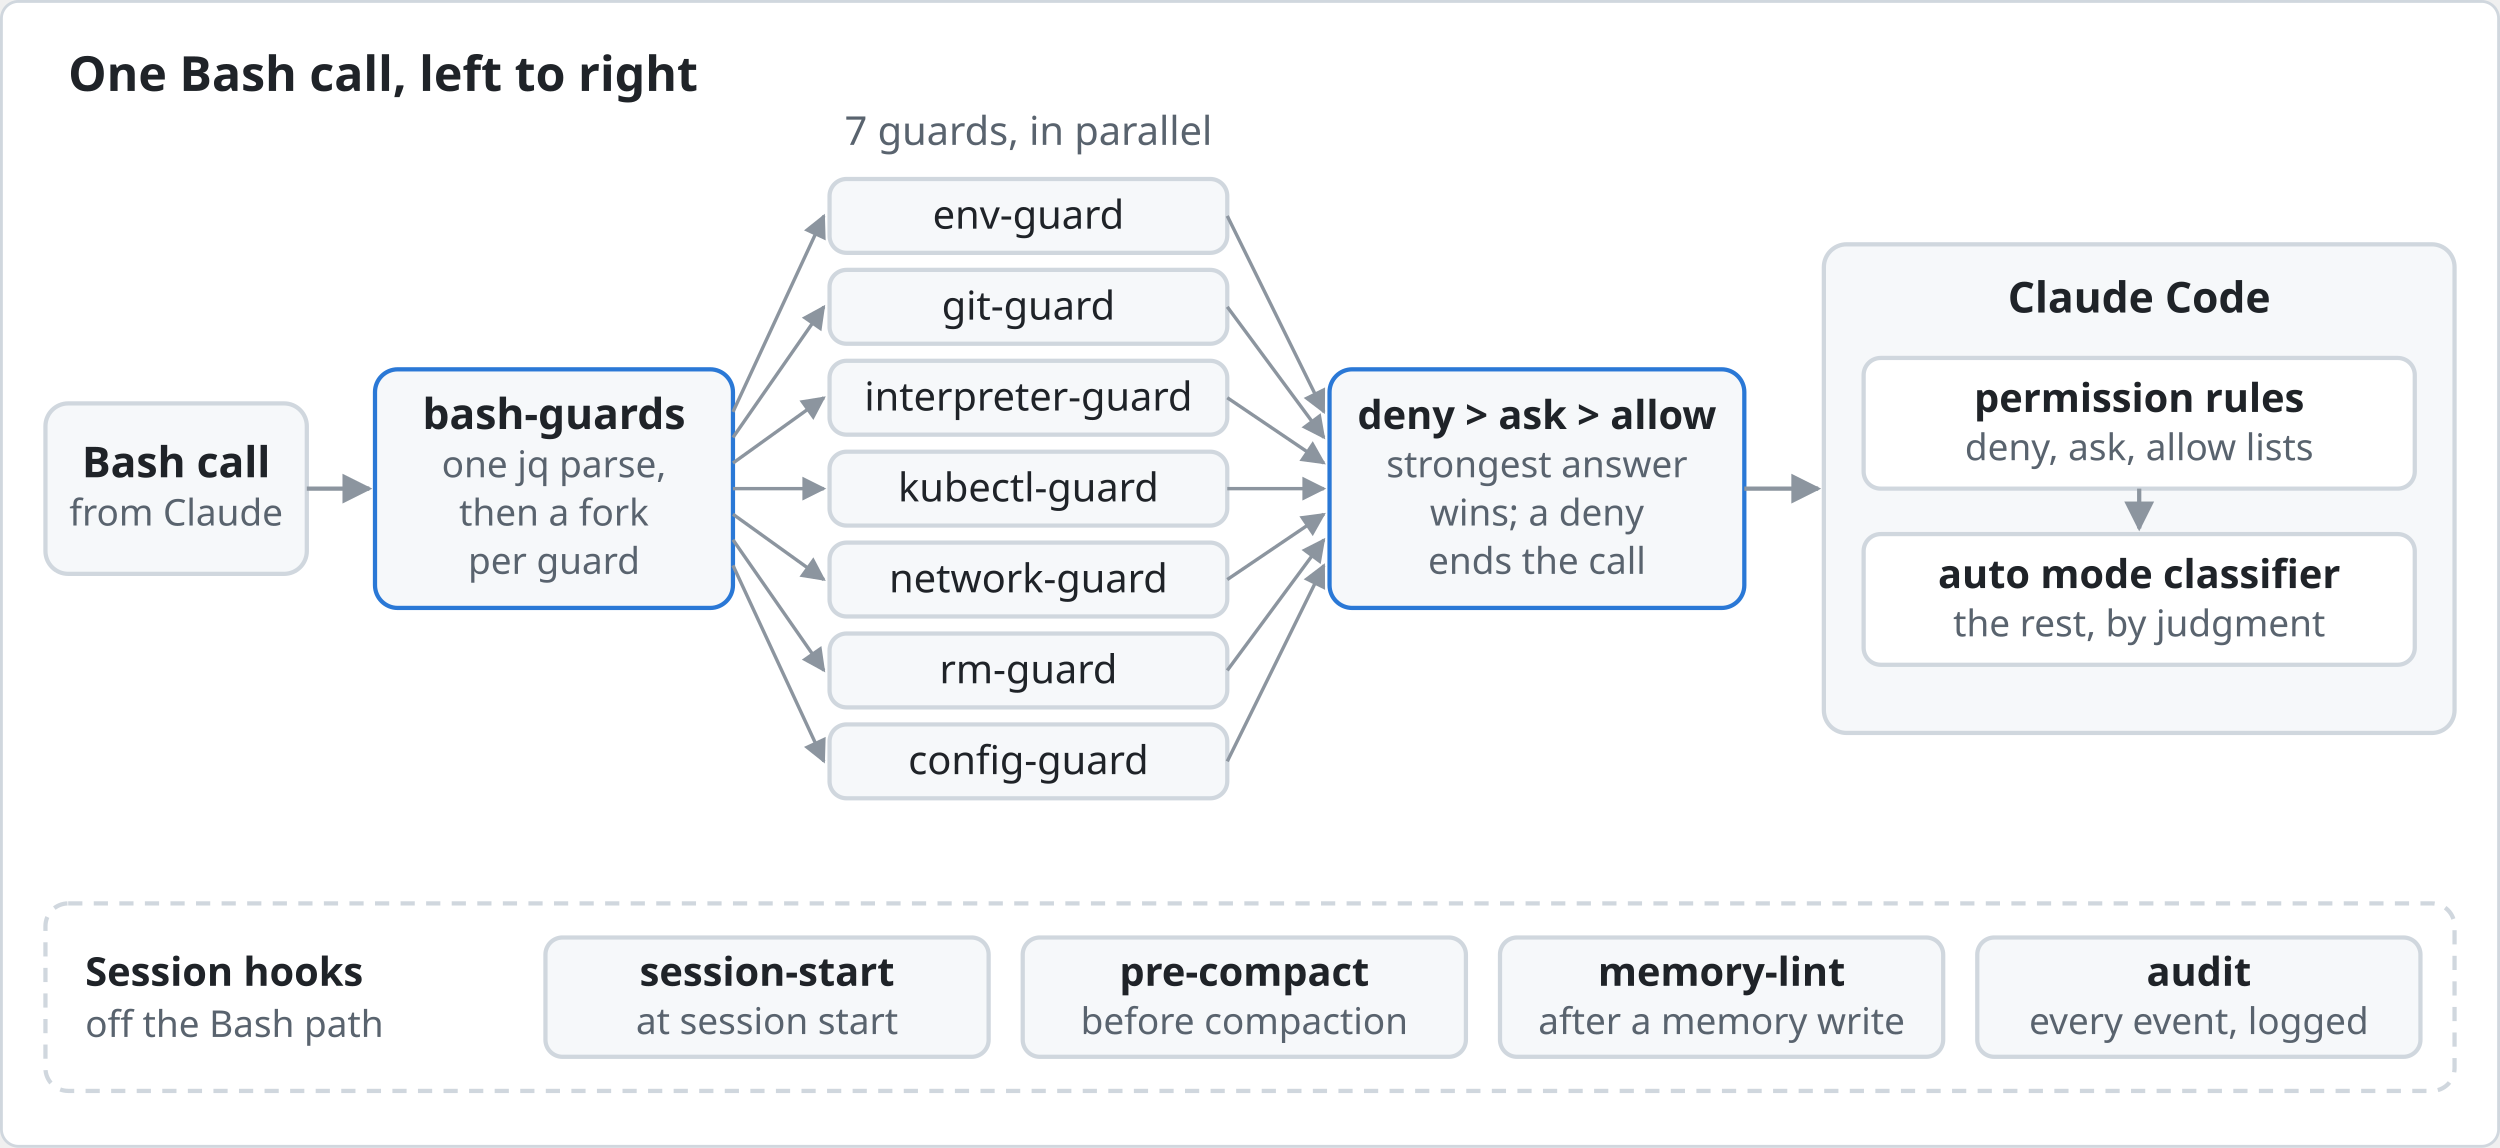
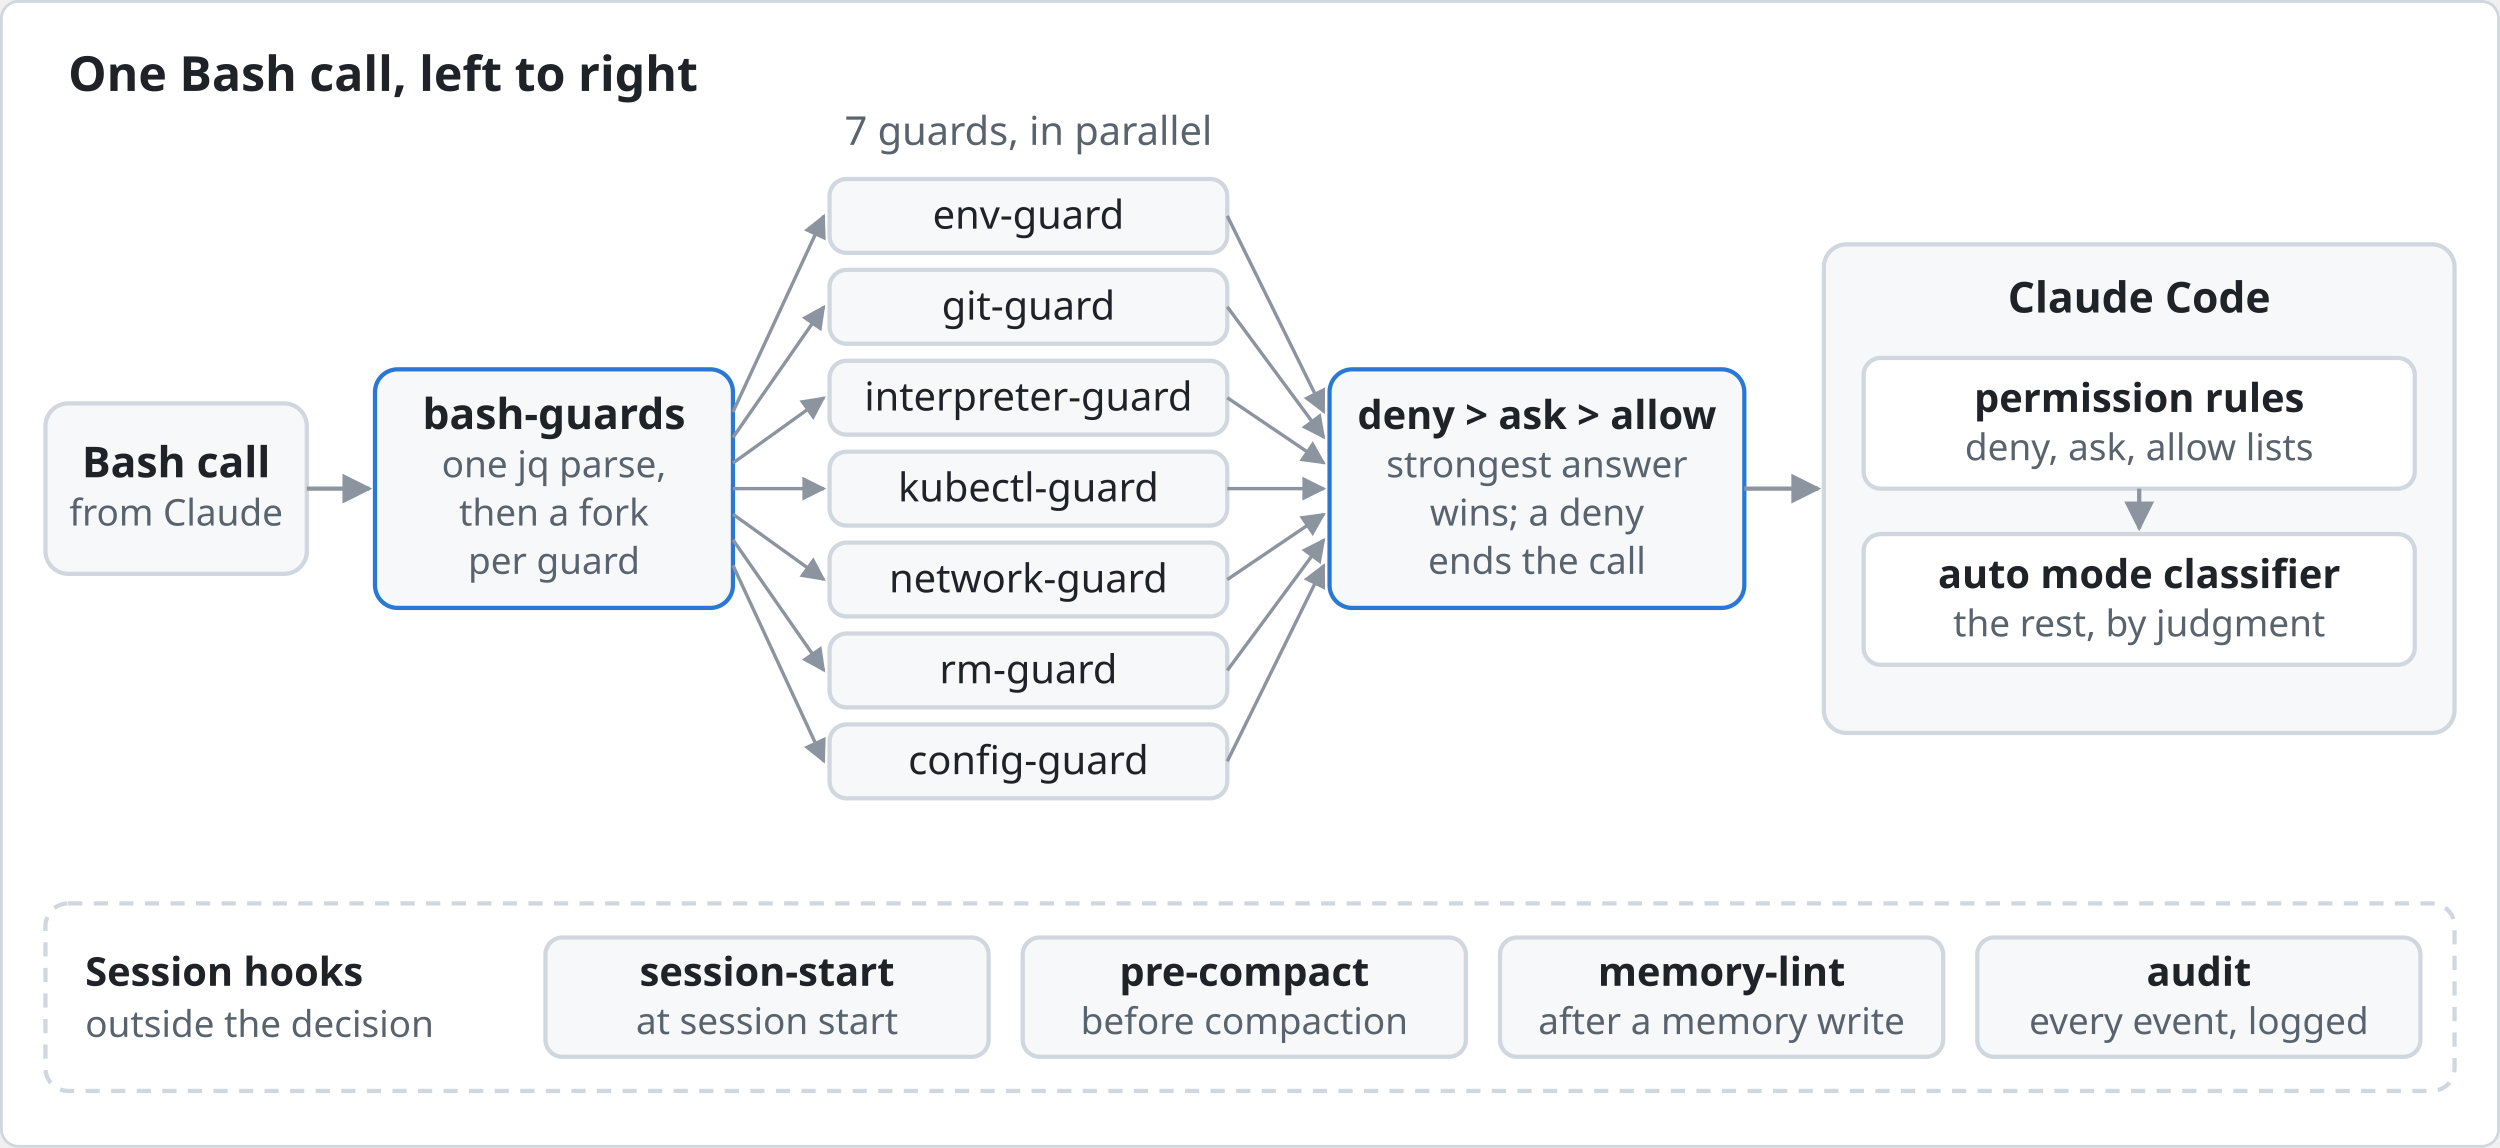
<svg xmlns="http://www.w3.org/2000/svg" width="880" height="404" viewBox="0 0 880 404" role="img" aria-labelledby="t d" font-family="-apple-system, BlinkMacSystemFont, 'Segoe UI', 'Noto Sans', Helvetica, Arial, sans-serif">
  <rect x="0.5" y="0.5" width="879" height="403" rx="6" fill="#ffffff" stroke="#d0d7de" />
  <defs>
    <marker id="head" viewBox="0 0 10 10" refX="9" refY="5" markerWidth="7" markerHeight="7" orient="auto-start-reverse">
      <path d="M0 0 L10 5 L0 10 z" fill="#8c959f" />
    </marker>
  </defs>
  <text x="24" y="32" font-size="17" fill="#1f2328" font-weight="600">One Bash call, left to right</text>
  <rect x="16" y="142" width="92" height="60" rx="8" fill="#f6f8fa" stroke="#d0d7de" stroke-width="1.5" />
  <text x="62" y="168" font-size="15" fill="#1f2328" font-weight="600" text-anchor="middle">Bash call</text>
  <text x="62" y="185" font-size="13" fill="#59636e" text-anchor="middle">from Claude</text>
  <rect x="132" y="130" width="126" height="84" rx="8" fill="#f6f8fa" stroke="#2a78d6" stroke-width="1.5" />
  <text x="195" y="151" font-size="15" fill="#1f2328" font-weight="600" text-anchor="middle">bash-guards</text>
  <text x="195" y="168" font-size="13" fill="#59636e" text-anchor="middle">one jq parse,</text>
  <text x="195" y="185" font-size="13" fill="#59636e" text-anchor="middle">then a fork</text>
  <text x="195" y="202" font-size="13" fill="#59636e" text-anchor="middle">per guard</text>
  <path d="M108 172 L130 172" stroke="#8c959f" stroke-width="1.5" fill="none" marker-end="url(#head)" />
  <text x="362" y="51" font-size="14" fill="#59636e" text-anchor="middle">7 guards, in parallel</text>
  <rect x="292" y="63" width="140" height="26" rx="6" fill="#f6f8fa" stroke="#d0d7de" stroke-width="1.5" />
  <text x="362" y="80.5" font-size="14" fill="#1f2328" text-anchor="middle">env-guard</text>
  <path d="M258 145 L290 76" stroke="#8c959f" stroke-width="1.2" fill="none" marker-end="url(#head)" />
  <path d="M432 76 L466 145" stroke="#8c959f" stroke-width="1.2" fill="none" marker-end="url(#head)" />
  <rect x="292" y="95" width="140" height="26" rx="6" fill="#f6f8fa" stroke="#d0d7de" stroke-width="1.5" />
  <text x="362" y="112.5" font-size="14" fill="#1f2328" text-anchor="middle">git-guard</text>
  <path d="M258 154 L290 108" stroke="#8c959f" stroke-width="1.2" fill="none" marker-end="url(#head)" />
  <path d="M432 108 L466 154" stroke="#8c959f" stroke-width="1.2" fill="none" marker-end="url(#head)" />
  <rect x="292" y="127" width="140" height="26" rx="6" fill="#f6f8fa" stroke="#d0d7de" stroke-width="1.5" />
  <text x="362" y="144.5" font-size="14" fill="#1f2328" text-anchor="middle">interpreter-guard</text>
  <path d="M258 163 L290 140" stroke="#8c959f" stroke-width="1.2" fill="none" marker-end="url(#head)" />
  <path d="M432 140 L466 163" stroke="#8c959f" stroke-width="1.2" fill="none" marker-end="url(#head)" />
  <rect x="292" y="159" width="140" height="26" rx="6" fill="#f6f8fa" stroke="#d0d7de" stroke-width="1.5" />
  <text x="362" y="176.5" font-size="14" fill="#1f2328" text-anchor="middle">kubectl-guard</text>
  <path d="M258 172 L290 172" stroke="#8c959f" stroke-width="1.2" fill="none" marker-end="url(#head)" />
  <path d="M432 172 L466 172" stroke="#8c959f" stroke-width="1.2" fill="none" marker-end="url(#head)" />
  <rect x="292" y="191" width="140" height="26" rx="6" fill="#f6f8fa" stroke="#d0d7de" stroke-width="1.5" />
  <text x="362" y="208.5" font-size="14" fill="#1f2328" text-anchor="middle">network-guard</text>
  <path d="M258 181 L290 204" stroke="#8c959f" stroke-width="1.2" fill="none" marker-end="url(#head)" />
  <path d="M432 204 L466 181" stroke="#8c959f" stroke-width="1.2" fill="none" marker-end="url(#head)" />
  <rect x="292" y="223" width="140" height="26" rx="6" fill="#f6f8fa" stroke="#d0d7de" stroke-width="1.5" />
  <text x="362" y="240.5" font-size="14" fill="#1f2328" text-anchor="middle">rm-guard</text>
  <path d="M258 190 L290 236" stroke="#8c959f" stroke-width="1.2" fill="none" marker-end="url(#head)" />
  <path d="M432 236 L466 190" stroke="#8c959f" stroke-width="1.2" fill="none" marker-end="url(#head)" />
  <rect x="292" y="255" width="140" height="26" rx="6" fill="#f6f8fa" stroke="#d0d7de" stroke-width="1.5" />
  <text x="362" y="272.5" font-size="14" fill="#1f2328" text-anchor="middle">config-guard</text>
  <path d="M258 199 L290 268" stroke="#8c959f" stroke-width="1.2" fill="none" marker-end="url(#head)" />
  <path d="M432 268 L466 199" stroke="#8c959f" stroke-width="1.2" fill="none" marker-end="url(#head)" />
  <rect x="468" y="130" width="146" height="84" rx="8" fill="#f6f8fa" stroke="#2a78d6" stroke-width="1.5" />
  <text x="541" y="151" font-size="14" fill="#1f2328" font-weight="600" text-anchor="middle">deny &gt; ask &gt; allow</text>
  <text x="541" y="168" font-size="13" fill="#59636e" text-anchor="middle">strongest answer</text>
  <text x="541" y="185" font-size="13" fill="#59636e" text-anchor="middle">wins; a deny</text>
  <text x="541" y="202" font-size="13" fill="#59636e" text-anchor="middle">ends the call</text>
  <path d="M614 172 L640 172" stroke="#8c959f" stroke-width="1.5" fill="none" marker-end="url(#head)" />
  <rect x="642" y="86" width="222" height="172" rx="8" fill="#f6f8fa" stroke="#d0d7de" stroke-width="1.5" />
  <text x="753" y="110" font-size="15" fill="#1f2328" font-weight="600" text-anchor="middle">Claude Code</text>
  <rect x="656" y="126" width="194" height="46" rx="6" fill="#ffffff" stroke="#d0d7de" stroke-width="1.5" />
  <text x="753" y="145" font-size="14" fill="#1f2328" font-weight="600" text-anchor="middle">permission rules</text>
  <text x="753" y="162" font-size="13" fill="#59636e" text-anchor="middle">deny, ask, allow lists</text>
  <path d="M753 172 L753 186" stroke="#8c959f" stroke-width="1.5" fill="none" marker-end="url(#head)" />
  <rect x="656" y="188" width="194" height="46" rx="6" fill="#ffffff" stroke="#d0d7de" stroke-width="1.5" />
  <text x="753" y="207" font-size="14" fill="#1f2328" font-weight="600" text-anchor="middle">auto mode classifier</text>
  <text x="753" y="224" font-size="13" fill="#59636e" text-anchor="middle">the rest, by judgment</text>
  <rect x="16" y="318" width="848" height="66" rx="8" fill="#ffffff" stroke="#d0d7de" stroke-width="1.5" stroke-dasharray="5 4" />
  <text x="30" y="347" font-size="14" fill="#1f2328" font-weight="600">Session hooks</text>
-   <text x="30" y="365" font-size="13" fill="#59636e">off the Bash path</text>
+   <text x="30" y="365" font-size="13" fill="#59636e">outside the decision</text>
  <rect x="192" y="330" width="156" height="42" rx="6" fill="#f6f8fa" stroke="#d0d7de" stroke-width="1.5" />
  <text x="270" y="347" font-size="14" fill="#1f2328" font-weight="600" text-anchor="middle">session-start</text>
  <text x="270" y="364" font-size="13" fill="#59636e" text-anchor="middle">at session start</text>
  <rect x="360" y="330" width="156" height="42" rx="6" fill="#f6f8fa" stroke="#d0d7de" stroke-width="1.5" />
  <text x="438" y="347" font-size="14" fill="#1f2328" font-weight="600" text-anchor="middle">pre-compact</text>
  <text x="438" y="364" font-size="13" fill="#59636e" text-anchor="middle">before compaction</text>
  <rect x="528" y="330" width="156" height="42" rx="6" fill="#f6f8fa" stroke="#d0d7de" stroke-width="1.5" />
  <text x="606" y="347" font-size="14" fill="#1f2328" font-weight="600" text-anchor="middle">memory-lint</text>
  <text x="606" y="364" font-size="13" fill="#59636e" text-anchor="middle">after a memory write</text>
  <rect x="696" y="330" width="156" height="42" rx="6" fill="#f6f8fa" stroke="#d0d7de" stroke-width="1.5" />
  <text x="774" y="347" font-size="14" fill="#1f2328" font-weight="600" text-anchor="middle">audit</text>
  <text x="774" y="364" font-size="13" fill="#59636e" text-anchor="middle">every event, logged</text>
</svg>
